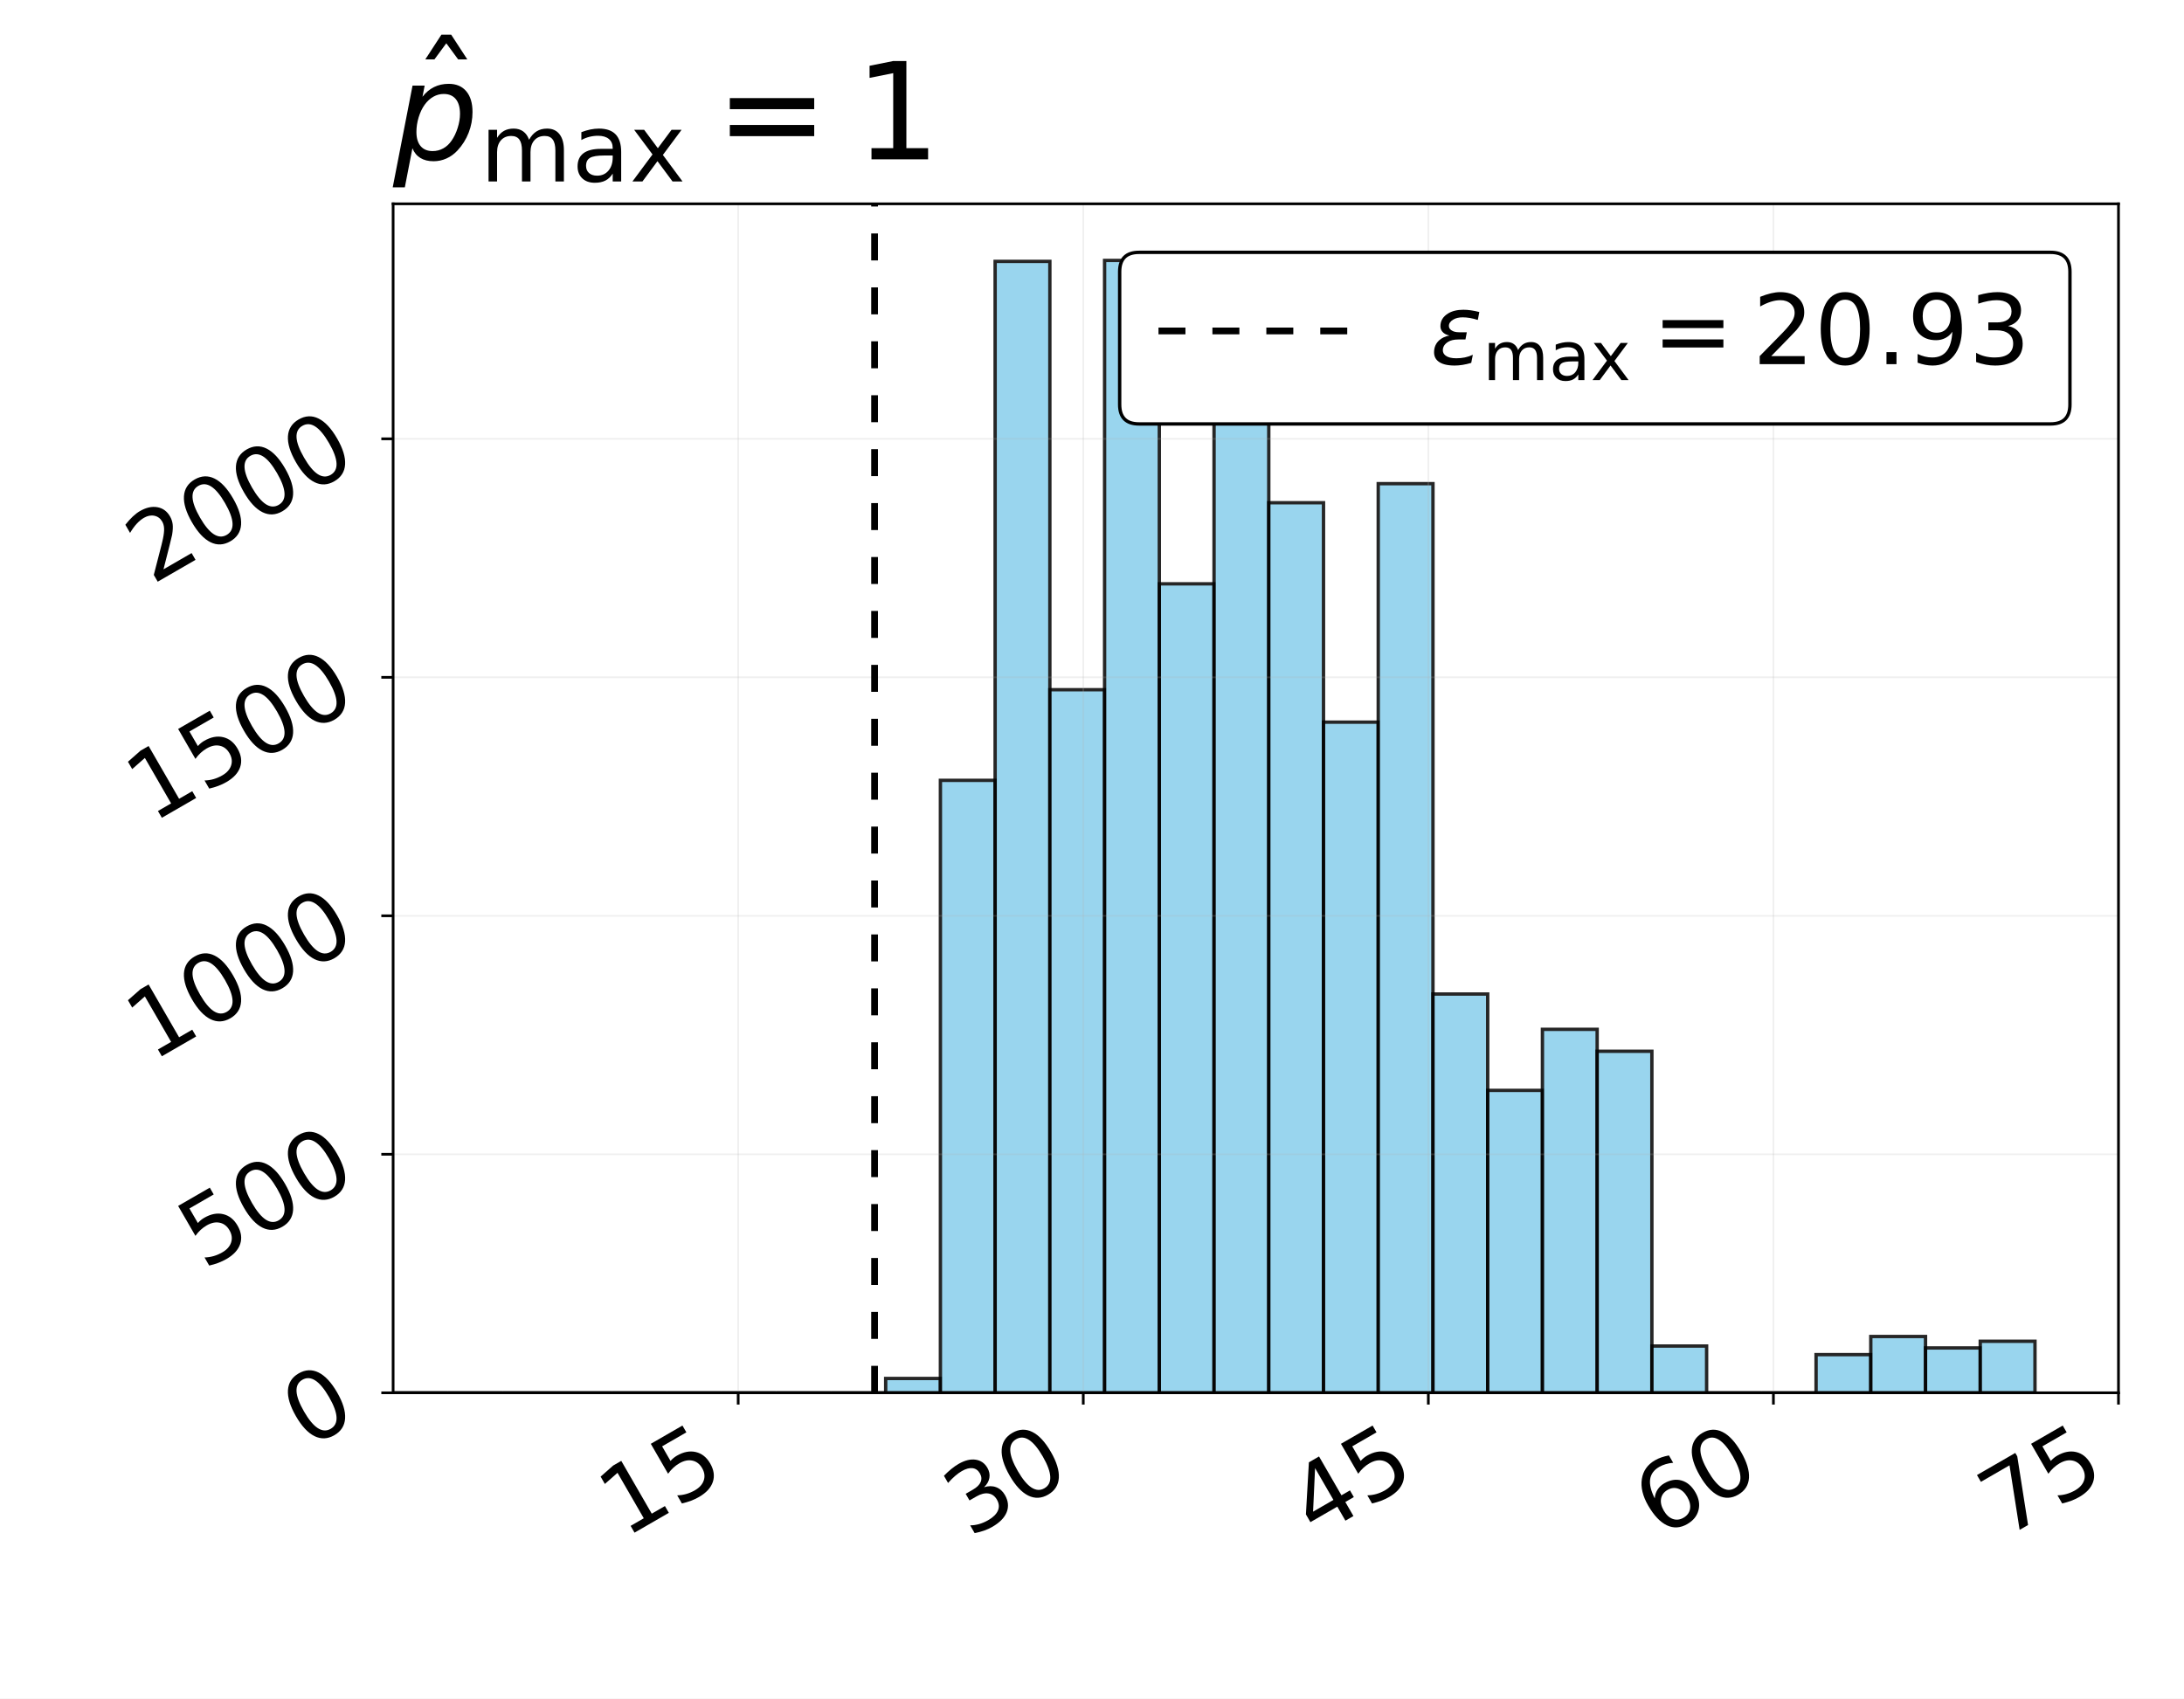
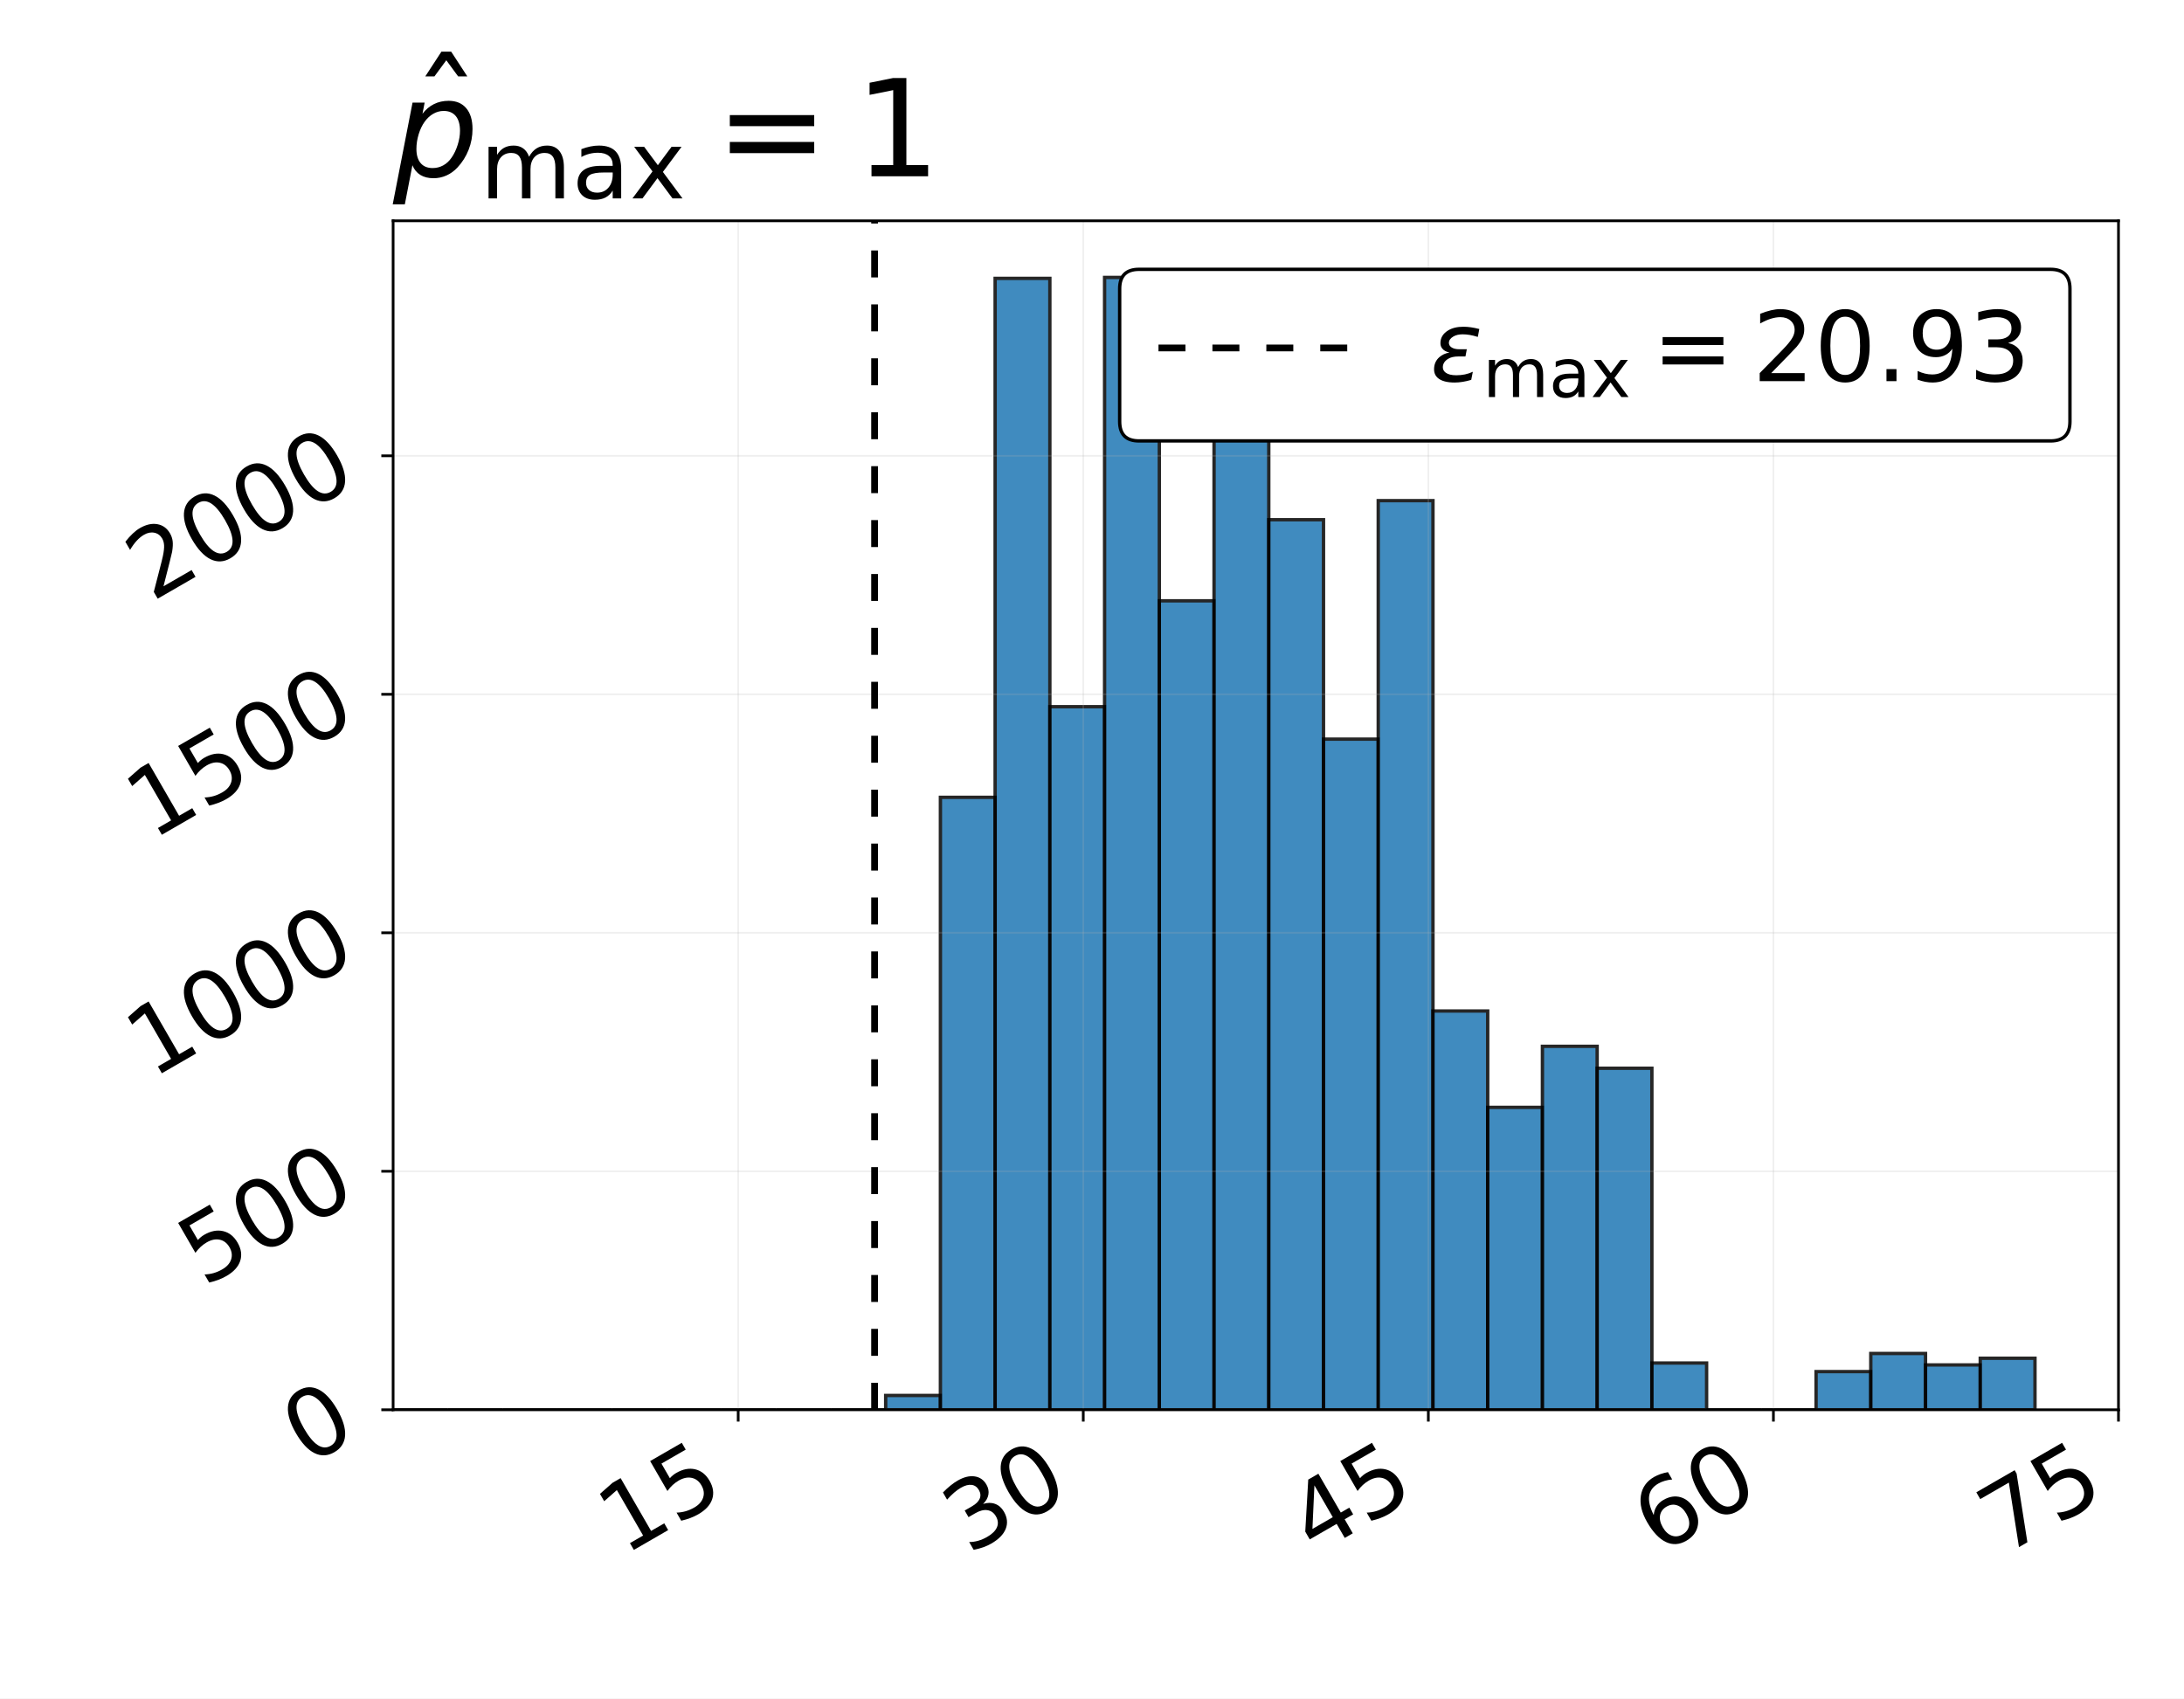
<svg xmlns="http://www.w3.org/2000/svg" xmlns:xlink="http://www.w3.org/1999/xlink" width="648pt" height="504pt" viewBox="0 0 648 504" version="1.1">
  <defs>
    <style type="text/css">*{stroke-linejoin: round; stroke-linecap: butt}</style>
  </defs>
  <g id="figure_1">
    <g id="patch_1">
      <path d="M 0 504  L 648 504  L 648 0  L 0 0  z " style="fill: #ffffff" />
    </g>
    <g id="axes_1">
      <g id="patch_2">
-         <path d="M 116.64 413.28  L 628.56 413.28  L 628.56 60.48  L 116.64 60.48  z " style="fill: #ffffff" />
+         <path d="M 116.64 418.32  L 628.56 418.32  L 628.56 65.52  L 116.64 65.52  z " style="fill: #ffffff" />
      </g>
      <g id="patch_3">
-         <path d="M 116.64 413.28  L 132.878 413.28  L 132.878 413.28  L 116.64 413.28  z " clip-path="url(#p1a510d5a06)" style="fill: #87ceeb; opacity: 0.85; stroke: #000000; stroke-linejoin: miter" />
+         <path d="M 116.64 418.32  L 132.878 418.32  L 132.878 418.32  L 116.64 418.32  z " clip-path="url(#pf6a9ca90be)" style="fill: #1f77b4; opacity: 0.85; stroke: #000000; stroke-linejoin: miter" />
      </g>
      <g id="patch_4">
-         <path d="M 132.878 413.28  L 149.116 413.28  L 149.116 413.28  L 132.878 413.28  z " clip-path="url(#p1a510d5a06)" style="fill: #87ceeb; opacity: 0.85; stroke: #000000; stroke-linejoin: miter" />
+         <path d="M 132.878 418.32  L 149.116 418.32  L 149.116 418.32  L 132.878 418.32  z " clip-path="url(#pf6a9ca90be)" style="fill: #1f77b4; opacity: 0.85; stroke: #000000; stroke-linejoin: miter" />
      </g>
      <g id="patch_5">
-         <path d="M 149.116 413.28  L 165.355 413.28  L 165.355 413.28  L 149.116 413.28  z " clip-path="url(#p1a510d5a06)" style="fill: #87ceeb; opacity: 0.85; stroke: #000000; stroke-linejoin: miter" />
+         <path d="M 149.116 418.32  L 165.355 418.32  L 165.355 418.32  L 149.116 418.32  z " clip-path="url(#pf6a9ca90be)" style="fill: #1f77b4; opacity: 0.85; stroke: #000000; stroke-linejoin: miter" />
      </g>
      <g id="patch_6">
-         <path d="M 165.355 413.28  L 181.593 413.28  L 181.593 413.28  L 165.355 413.28  z " clip-path="url(#p1a510d5a06)" style="fill: #87ceeb; opacity: 0.85; stroke: #000000; stroke-linejoin: miter" />
+         <path d="M 165.355 418.32  L 181.593 418.32  L 181.593 418.32  L 165.355 418.32  z " clip-path="url(#pf6a9ca90be)" style="fill: #1f77b4; opacity: 0.85; stroke: #000000; stroke-linejoin: miter" />
      </g>
      <g id="patch_7">
-         <path d="M 181.593 413.28  L 197.831 413.28  L 197.831 413.28  L 181.593 413.28  z " clip-path="url(#p1a510d5a06)" style="fill: #87ceeb; opacity: 0.85; stroke: #000000; stroke-linejoin: miter" />
+         <path d="M 181.593 418.32  L 197.831 418.32  L 197.831 418.32  L 181.593 418.32  z " clip-path="url(#pf6a9ca90be)" style="fill: #1f77b4; opacity: 0.85; stroke: #000000; stroke-linejoin: miter" />
      </g>
      <g id="patch_8">
-         <path d="M 197.831 413.28  L 214.069 413.28  L 214.069 413.28  L 197.831 413.28  z " clip-path="url(#p1a510d5a06)" style="fill: #87ceeb; opacity: 0.85; stroke: #000000; stroke-linejoin: miter" />
+         <path d="M 197.831 418.32  L 214.069 418.32  L 214.069 418.32  L 197.831 418.32  z " clip-path="url(#pf6a9ca90be)" style="fill: #1f77b4; opacity: 0.85; stroke: #000000; stroke-linejoin: miter" />
      </g>
      <g id="patch_9">
-         <path d="M 214.069 413.28  L 230.307 413.28  L 230.307 413.28  L 214.069 413.28  z " clip-path="url(#p1a510d5a06)" style="fill: #87ceeb; opacity: 0.85; stroke: #000000; stroke-linejoin: miter" />
+         <path d="M 214.069 418.32  L 230.307 418.32  L 230.307 418.32  L 214.069 418.32  z " clip-path="url(#pf6a9ca90be)" style="fill: #1f77b4; opacity: 0.85; stroke: #000000; stroke-linejoin: miter" />
      </g>
      <g id="patch_10">
-         <path d="M 230.307 413.28  L 246.545 413.28  L 246.545 413.28  L 230.307 413.28  z " clip-path="url(#p1a510d5a06)" style="fill: #87ceeb; opacity: 0.85; stroke: #000000; stroke-linejoin: miter" />
+         <path d="M 230.307 418.32  L 246.545 418.32  L 246.545 418.32  L 230.307 418.32  z " clip-path="url(#pf6a9ca90be)" style="fill: #1f77b4; opacity: 0.85; stroke: #000000; stroke-linejoin: miter" />
      </g>
      <g id="patch_11">
-         <path d="M 246.545 413.28  L 262.784 413.28  L 262.784 413.28  L 246.545 413.28  z " clip-path="url(#p1a510d5a06)" style="fill: #87ceeb; opacity: 0.85; stroke: #000000; stroke-linejoin: miter" />
+         <path d="M 246.545 418.32  L 262.784 418.32  L 262.784 418.32  L 246.545 418.32  z " clip-path="url(#pf6a9ca90be)" style="fill: #1f77b4; opacity: 0.85; stroke: #000000; stroke-linejoin: miter" />
      </g>
      <g id="patch_12">
-         <path d="M 262.784 413.28  L 279.022 413.28  L 279.022 409.034  L 262.784 409.034  z " clip-path="url(#p1a510d5a06)" style="fill: #87ceeb; opacity: 0.85; stroke: #000000; stroke-linejoin: miter" />
+         <path d="M 262.784 418.32  L 279.022 418.32  L 279.022 414.074  L 262.784 414.074  z " clip-path="url(#pf6a9ca90be)" style="fill: #1f77b4; opacity: 0.85; stroke: #000000; stroke-linejoin: miter" />
      </g>
      <g id="patch_13">
-         <path d="M 279.022 413.28  L 295.26 413.28  L 295.26 231.551  L 279.022 231.551  z " clip-path="url(#p1a510d5a06)" style="fill: #87ceeb; opacity: 0.85; stroke: #000000; stroke-linejoin: miter" />
+         <path d="M 279.022 418.32  L 295.26 418.32  L 295.26 236.591  L 279.022 236.591  z " clip-path="url(#pf6a9ca90be)" style="fill: #1f77b4; opacity: 0.85; stroke: #000000; stroke-linejoin: miter" />
      </g>
      <g id="patch_14">
-         <path d="M 295.26 413.28  L 311.498 413.28  L 311.498 77.563  L 295.26 77.563  z " clip-path="url(#p1a510d5a06)" style="fill: #87ceeb; opacity: 0.85; stroke: #000000; stroke-linejoin: miter" />
+         <path d="M 295.26 418.32  L 311.498 418.32  L 311.498 82.603  L 295.26 82.603  z " clip-path="url(#pf6a9ca90be)" style="fill: #1f77b4; opacity: 0.85; stroke: #000000; stroke-linejoin: miter" />
      </g>
      <g id="patch_15">
-         <path d="M 311.498 413.28  L 327.736 413.28  L 327.736 204.66  L 311.498 204.66  z " clip-path="url(#p1a510d5a06)" style="fill: #87ceeb; opacity: 0.85; stroke: #000000; stroke-linejoin: miter" />
+         <path d="M 311.498 418.32  L 327.736 418.32  L 327.736 209.7  L 311.498 209.7  z " clip-path="url(#pf6a9ca90be)" style="fill: #1f77b4; opacity: 0.85; stroke: #000000; stroke-linejoin: miter" />
      </g>
      <g id="patch_16">
-         <path d="M 327.736 413.28  L 343.974 413.28  L 343.974 77.28  L 327.736 77.28  z " clip-path="url(#p1a510d5a06)" style="fill: #87ceeb; opacity: 0.85; stroke: #000000; stroke-linejoin: miter" />
+         <path d="M 327.736 418.32  L 343.974 418.32  L 343.974 82.32  L 327.736 82.32  z " clip-path="url(#pf6a9ca90be)" style="fill: #1f77b4; opacity: 0.85; stroke: #000000; stroke-linejoin: miter" />
      </g>
      <g id="patch_17">
-         <path d="M 343.974 413.28  L 360.213 413.28  L 360.213 173.24  L 343.974 173.24  z " clip-path="url(#p1a510d5a06)" style="fill: #87ceeb; opacity: 0.85; stroke: #000000; stroke-linejoin: miter" />
+         <path d="M 343.974 418.32  L 360.213 418.32  L 360.213 178.28  L 343.974 178.28  z " clip-path="url(#pf6a9ca90be)" style="fill: #1f77b4; opacity: 0.85; stroke: #000000; stroke-linejoin: miter" />
      </g>
      <g id="patch_18">
-         <path d="M 360.213 413.28  L 376.451 413.28  L 376.451 109.55  L 360.213 109.55  z " clip-path="url(#p1a510d5a06)" style="fill: #87ceeb; opacity: 0.85; stroke: #000000; stroke-linejoin: miter" />
+         <path d="M 360.213 418.32  L 376.451 418.32  L 376.451 114.59  L 360.213 114.59  z " clip-path="url(#pf6a9ca90be)" style="fill: #1f77b4; opacity: 0.85; stroke: #000000; stroke-linejoin: miter" />
      </g>
      <g id="patch_19">
-         <path d="M 376.451 413.28  L 392.689 413.28  L 392.689 149.179  L 376.451 149.179  z " clip-path="url(#p1a510d5a06)" style="fill: #87ceeb; opacity: 0.85; stroke: #000000; stroke-linejoin: miter" />
+         <path d="M 376.451 418.32  L 392.689 418.32  L 392.689 154.219  L 376.451 154.219  z " clip-path="url(#pf6a9ca90be)" style="fill: #1f77b4; opacity: 0.85; stroke: #000000; stroke-linejoin: miter" />
      </g>
      <g id="patch_20">
-         <path d="M 392.689 413.28  L 408.927 413.28  L 408.927 214.284  L 392.689 214.284  z " clip-path="url(#p1a510d5a06)" style="fill: #87ceeb; opacity: 0.85; stroke: #000000; stroke-linejoin: miter" />
+         <path d="M 392.689 418.32  L 408.927 418.32  L 408.927 219.324  L 392.689 219.324  z " clip-path="url(#pf6a9ca90be)" style="fill: #1f77b4; opacity: 0.85; stroke: #000000; stroke-linejoin: miter" />
      </g>
      <g id="patch_21">
-         <path d="M 408.927 413.28  L 425.165 413.28  L 425.165 143.518  L 408.927 143.518  z " clip-path="url(#p1a510d5a06)" style="fill: #87ceeb; opacity: 0.85; stroke: #000000; stroke-linejoin: miter" />
+         <path d="M 408.927 418.32  L 425.165 418.32  L 425.165 148.558  L 408.927 148.558  z " clip-path="url(#pf6a9ca90be)" style="fill: #1f77b4; opacity: 0.85; stroke: #000000; stroke-linejoin: miter" />
      </g>
      <g id="patch_22">
-         <path d="M 425.165 413.28  L 441.404 413.28  L 441.404 294.958  L 425.165 294.958  z " clip-path="url(#p1a510d5a06)" style="fill: #87ceeb; opacity: 0.85; stroke: #000000; stroke-linejoin: miter" />
+         <path d="M 425.165 418.32  L 441.404 418.32  L 441.404 299.998  L 425.165 299.998  z " clip-path="url(#pf6a9ca90be)" style="fill: #1f77b4; opacity: 0.85; stroke: #000000; stroke-linejoin: miter" />
      </g>
      <g id="patch_23">
-         <path d="M 441.404 413.28  L 457.642 413.28  L 457.642 323.548  L 441.404 323.548  z " clip-path="url(#p1a510d5a06)" style="fill: #87ceeb; opacity: 0.85; stroke: #000000; stroke-linejoin: miter" />
+         <path d="M 441.404 418.32  L 457.642 418.32  L 457.642 328.588  L 441.404 328.588  z " clip-path="url(#pf6a9ca90be)" style="fill: #1f77b4; opacity: 0.85; stroke: #000000; stroke-linejoin: miter" />
      </g>
      <g id="patch_24">
-         <path d="M 457.642 413.28  L 473.88 413.28  L 473.88 305.432  L 457.642 305.432  z " clip-path="url(#p1a510d5a06)" style="fill: #87ceeb; opacity: 0.85; stroke: #000000; stroke-linejoin: miter" />
+         <path d="M 457.642 418.32  L 473.88 418.32  L 473.88 310.472  L 457.642 310.472  z " clip-path="url(#pf6a9ca90be)" style="fill: #1f77b4; opacity: 0.85; stroke: #000000; stroke-linejoin: miter" />
      </g>
      <g id="patch_25">
-         <path d="M 473.88 413.28  L 490.118 413.28  L 490.118 311.942  L 473.88 311.942  z " clip-path="url(#p1a510d5a06)" style="fill: #87ceeb; opacity: 0.85; stroke: #000000; stroke-linejoin: miter" />
+         <path d="M 473.88 418.32  L 490.118 418.32  L 490.118 316.982  L 473.88 316.982  z " clip-path="url(#pf6a9ca90be)" style="fill: #1f77b4; opacity: 0.85; stroke: #000000; stroke-linejoin: miter" />
      </g>
      <g id="patch_26">
-         <path d="M 490.118 413.28  L 506.356 413.28  L 506.356 399.41  L 490.118 399.41  z " clip-path="url(#p1a510d5a06)" style="fill: #87ceeb; opacity: 0.85; stroke: #000000; stroke-linejoin: miter" />
+         <path d="M 490.118 418.32  L 506.356 418.32  L 506.356 404.45  L 490.118 404.45  z " clip-path="url(#pf6a9ca90be)" style="fill: #1f77b4; opacity: 0.85; stroke: #000000; stroke-linejoin: miter" />
      </g>
      <g id="patch_27">
-         <path d="M 506.356 413.28  L 522.594 413.28  L 522.594 413.28  L 506.356 413.28  z " clip-path="url(#p1a510d5a06)" style="fill: #87ceeb; opacity: 0.85; stroke: #000000; stroke-linejoin: miter" />
+         <path d="M 506.356 418.32  L 522.594 418.32  L 522.594 418.32  L 506.356 418.32  z " clip-path="url(#pf6a9ca90be)" style="fill: #1f77b4; opacity: 0.85; stroke: #000000; stroke-linejoin: miter" />
      </g>
      <g id="patch_28">
-         <path d="M 522.594 413.28  L 538.833 413.28  L 538.833 413.28  L 522.594 413.28  z " clip-path="url(#p1a510d5a06)" style="fill: #87ceeb; opacity: 0.85; stroke: #000000; stroke-linejoin: miter" />
+         <path d="M 522.594 418.32  L 538.833 418.32  L 538.833 418.32  L 522.594 418.32  z " clip-path="url(#pf6a9ca90be)" style="fill: #1f77b4; opacity: 0.85; stroke: #000000; stroke-linejoin: miter" />
      </g>
      <g id="patch_29">
-         <path d="M 538.833 413.28  L 555.071 413.28  L 555.071 401.957  L 538.833 401.957  z " clip-path="url(#p1a510d5a06)" style="fill: #87ceeb; opacity: 0.85; stroke: #000000; stroke-linejoin: miter" />
+         <path d="M 538.833 418.32  L 555.071 418.32  L 555.071 406.997  L 538.833 406.997  z " clip-path="url(#pf6a9ca90be)" style="fill: #1f77b4; opacity: 0.85; stroke: #000000; stroke-linejoin: miter" />
      </g>
      <g id="patch_30">
-         <path d="M 555.071 413.28  L 571.309 413.28  L 571.309 396.579  L 555.071 396.579  z " clip-path="url(#p1a510d5a06)" style="fill: #87ceeb; opacity: 0.85; stroke: #000000; stroke-linejoin: miter" />
+         <path d="M 555.071 418.32  L 571.309 418.32  L 571.309 401.619  L 555.071 401.619  z " clip-path="url(#pf6a9ca90be)" style="fill: #1f77b4; opacity: 0.85; stroke: #000000; stroke-linejoin: miter" />
      </g>
      <g id="patch_31">
-         <path d="M 571.309 413.28  L 587.547 413.28  L 587.547 399.976  L 571.309 399.976  z " clip-path="url(#p1a510d5a06)" style="fill: #87ceeb; opacity: 0.85; stroke: #000000; stroke-linejoin: miter" />
+         <path d="M 571.309 418.32  L 587.547 418.32  L 587.547 405.016  L 571.309 405.016  z " clip-path="url(#pf6a9ca90be)" style="fill: #1f77b4; opacity: 0.85; stroke: #000000; stroke-linejoin: miter" />
      </g>
      <g id="patch_32">
-         <path d="M 587.547 413.28  L 603.785 413.28  L 603.785 397.994  L 587.547 397.994  z " clip-path="url(#p1a510d5a06)" style="fill: #87ceeb; opacity: 0.85; stroke: #000000; stroke-linejoin: miter" />
+         <path d="M 587.547 418.32  L 603.785 418.32  L 603.785 403.034  L 587.547 403.034  z " clip-path="url(#pf6a9ca90be)" style="fill: #1f77b4; opacity: 0.85; stroke: #000000; stroke-linejoin: miter" />
      </g>
      <g id="matplotlib.axis_1">
        <g id="xtick_1">
          <g id="line2d_1">
-             <path d="M 219.024 413.28  L 219.024 60.48  " clip-path="url(#p1a510d5a06)" style="fill: none; stroke: #b0b0b0; stroke-opacity: 0.2; stroke-width: 0.5; stroke-linecap: square" />
+             <path d="M 219.024 418.32  L 219.024 65.52  " clip-path="url(#pf6a9ca90be)" style="fill: none; stroke: #b0b0b0; stroke-opacity: 0.2; stroke-width: 0.5; stroke-linecap: square" />
          </g>
          <g id="line2d_2">
            <defs>
-               <path id="mcb6dea1bfe" d="M 0 0  L 0 3.5  " style="stroke: #000000; stroke-width: 0.8" />
+               <path id="m68955b6a84" d="M 0 0  L 0 3.5  " style="stroke: #000000; stroke-width: 0.8" />
            </defs>
            <g>
-               <use xlink:href="#mcb6dea1bfe" x="219.024" y="413.28" style="stroke: #000000; stroke-width: 0.8" />
+               <use xlink:href="#m68955b6a84" x="219.024" y="418.32" style="stroke: #000000; stroke-width: 0.8" />
            </g>
          </g>
          <g id="text_1">
-             <g transform="translate(185.256 456.5202) rotate(-30) scale(0.28 -0.28)">
+             <g transform="translate(185.0741 461.6652) rotate(-30) scale(0.28 -0.28)">
              <defs>
                <path id="DejaVuSans-31" d="M 794 531  L 1825 531  L 1825 4091  L 703 3866  L 703 4441  L 1819 4666  L 2450 4666  L 2450 531  L 3481 531  L 3481 0  L 794 0  L 794 531  z " transform="scale(0.015625)" />
                <path id="DejaVuSans-35" d="M 691 4666  L 3169 4666  L 3169 4134  L 1269 4134  L 1269 2991  Q 1406 3038 1543 3061  Q 1681 3084 1819 3084  Q 2600 3084 3056 2656  Q 3513 2228 3513 1497  Q 3513 744 3044 326  Q 2575 -91 1722 -91  Q 1428 -91 1123 -41  Q 819 9 494 109  L 494 744  Q 775 591 1075 516  Q 1375 441 1709 441  Q 2250 441 2565 725  Q 2881 1009 2881 1497  Q 2881 1984 2565 2268  Q 2250 2553 1709 2553  Q 1456 2553 1204 2497  Q 953 2441 691 2322  L 691 4666  z " transform="scale(0.015625)" />
              </defs>
-               <use xlink:href="#DejaVuSans-31" />
-               <use xlink:href="#DejaVuSans-35" transform="translate(63.62305 0)" />
+               <use xlink:href="#DejaVuSans-31" transform="translate(0 0.09375)" />
+               <use xlink:href="#DejaVuSans-35" transform="translate(63.62305 0.09375)" />
            </g>
          </g>
        </g>
        <g id="xtick_2">
          <g id="line2d_3">
-             <path d="M 321.408 413.28  L 321.408 60.48  " clip-path="url(#p1a510d5a06)" style="fill: none; stroke: #b0b0b0; stroke-opacity: 0.2; stroke-width: 0.5; stroke-linecap: square" />
+             <path d="M 321.408 418.32  L 321.408 65.52  " clip-path="url(#pf6a9ca90be)" style="fill: none; stroke: #b0b0b0; stroke-opacity: 0.2; stroke-width: 0.5; stroke-linecap: square" />
          </g>
          <g id="line2d_4">
            <g>
-               <use xlink:href="#mcb6dea1bfe" x="321.408" y="413.28" style="stroke: #000000; stroke-width: 0.8" />
+               <use xlink:href="#m68955b6a84" x="321.408" y="418.32" style="stroke: #000000; stroke-width: 0.8" />
            </g>
          </g>
          <g id="text_2">
-             <g transform="translate(287.64 456.5202) rotate(-30) scale(0.28 -0.28)">
+             <g transform="translate(287.4581 461.6652) rotate(-30) scale(0.28 -0.28)">
              <defs>
                <path id="DejaVuSans-33" d="M 2597 2516  Q 3050 2419 3304 2112  Q 3559 1806 3559 1356  Q 3559 666 3084 287  Q 2609 -91 1734 -91  Q 1441 -91 1130 -33  Q 819 25 488 141  L 488 750  Q 750 597 1062 519  Q 1375 441 1716 441  Q 2309 441 2620 675  Q 2931 909 2931 1356  Q 2931 1769 2642 2001  Q 2353 2234 1838 2234  L 1294 2234  L 1294 2753  L 1863 2753  Q 2328 2753 2575 2939  Q 2822 3125 2822 3475  Q 2822 3834 2567 4026  Q 2313 4219 1838 4219  Q 1578 4219 1281 4162  Q 984 4106 628 3988  L 628 4550  Q 988 4650 1302 4700  Q 1616 4750 1894 4750  Q 2613 4750 3031 4423  Q 3450 4097 3450 3541  Q 3450 3153 3228 2886  Q 3006 2619 2597 2516  z " transform="scale(0.015625)" />
                <path id="DejaVuSans-30" d="M 2034 4250  Q 1547 4250 1301 3770  Q 1056 3291 1056 2328  Q 1056 1369 1301 889  Q 1547 409 2034 409  Q 2525 409 2770 889  Q 3016 1369 3016 2328  Q 3016 3291 2770 3770  Q 2525 4250 2034 4250  z M 2034 4750  Q 2819 4750 3233 4129  Q 3647 3509 3647 2328  Q 3647 1150 3233 529  Q 2819 -91 2034 -91  Q 1250 -91 836 529  Q 422 1150 422 2328  Q 422 3509 836 4129  Q 1250 4750 2034 4750  z " transform="scale(0.015625)" />
              </defs>
-               <use xlink:href="#DejaVuSans-33" />
-               <use xlink:href="#DejaVuSans-30" transform="translate(63.62305 0)" />
+               <use xlink:href="#DejaVuSans-33" transform="translate(0 0.78125)" />
+               <use xlink:href="#DejaVuSans-30" transform="translate(63.62305 0.78125)" />
            </g>
          </g>
        </g>
        <g id="xtick_3">
          <g id="line2d_5">
-             <path d="M 423.792 413.28  L 423.792 60.48  " clip-path="url(#p1a510d5a06)" style="fill: none; stroke: #b0b0b0; stroke-opacity: 0.2; stroke-width: 0.5; stroke-linecap: square" />
+             <path d="M 423.792 418.32  L 423.792 65.52  " clip-path="url(#pf6a9ca90be)" style="fill: none; stroke: #b0b0b0; stroke-opacity: 0.2; stroke-width: 0.5; stroke-linecap: square" />
          </g>
          <g id="line2d_6">
            <g>
-               <use xlink:href="#mcb6dea1bfe" x="423.792" y="413.28" style="stroke: #000000; stroke-width: 0.8" />
+               <use xlink:href="#m68955b6a84" x="423.792" y="418.32" style="stroke: #000000; stroke-width: 0.8" />
            </g>
          </g>
          <g id="text_3">
-             <g transform="translate(390.024 456.5202) rotate(-30) scale(0.28 -0.28)">
+             <g transform="translate(389.8421 461.6652) rotate(-30) scale(0.28 -0.28)">
              <defs>
                <path id="DejaVuSans-34" d="M 2419 4116  L 825 1625  L 2419 1625  L 2419 4116  z M 2253 4666  L 3047 4666  L 3047 1625  L 3713 1625  L 3713 1100  L 3047 1100  L 3047 0  L 2419 0  L 2419 1100  L 313 1100  L 313 1709  L 2253 4666  z " transform="scale(0.015625)" />
              </defs>
-               <use xlink:href="#DejaVuSans-34" />
-               <use xlink:href="#DejaVuSans-35" transform="translate(63.62305 0)" />
+               <use xlink:href="#DejaVuSans-34" transform="translate(0 0.09375)" />
+               <use xlink:href="#DejaVuSans-35" transform="translate(63.62305 0.09375)" />
            </g>
          </g>
        </g>
        <g id="xtick_4">
          <g id="line2d_7">
-             <path d="M 526.176 413.28  L 526.176 60.48  " clip-path="url(#p1a510d5a06)" style="fill: none; stroke: #b0b0b0; stroke-opacity: 0.2; stroke-width: 0.5; stroke-linecap: square" />
+             <path d="M 526.176 418.32  L 526.176 65.52  " clip-path="url(#pf6a9ca90be)" style="fill: none; stroke: #b0b0b0; stroke-opacity: 0.2; stroke-width: 0.5; stroke-linecap: square" />
          </g>
          <g id="line2d_8">
            <g>
-               <use xlink:href="#mcb6dea1bfe" x="526.176" y="413.28" style="stroke: #000000; stroke-width: 0.8" />
+               <use xlink:href="#m68955b6a84" x="526.176" y="418.32" style="stroke: #000000; stroke-width: 0.8" />
            </g>
          </g>
          <g id="text_4">
-             <g transform="translate(492.408 456.5202) rotate(-30) scale(0.28 -0.28)">
+             <g transform="translate(492.2261 461.6652) rotate(-30) scale(0.28 -0.28)">
              <defs>
                <path id="DejaVuSans-36" d="M 2113 2584  Q 1688 2584 1439 2293  Q 1191 2003 1191 1497  Q 1191 994 1439 701  Q 1688 409 2113 409  Q 2538 409 2786 701  Q 3034 994 3034 1497  Q 3034 2003 2786 2293  Q 2538 2584 2113 2584  z M 3366 4563  L 3366 3988  Q 3128 4100 2886 4159  Q 2644 4219 2406 4219  Q 1781 4219 1451 3797  Q 1122 3375 1075 2522  Q 1259 2794 1537 2939  Q 1816 3084 2150 3084  Q 2853 3084 3261 2657  Q 3669 2231 3669 1497  Q 3669 778 3244 343  Q 2819 -91 2113 -91  Q 1303 -91 875 529  Q 447 1150 447 2328  Q 447 3434 972 4092  Q 1497 4750 2381 4750  Q 2619 4750 2861 4703  Q 3103 4656 3366 4563  z " transform="scale(0.015625)" />
              </defs>
-               <use xlink:href="#DejaVuSans-36" />
-               <use xlink:href="#DejaVuSans-30" transform="translate(63.62305 0)" />
+               <use xlink:href="#DejaVuSans-36" transform="translate(0 0.78125)" />
+               <use xlink:href="#DejaVuSans-30" transform="translate(63.62305 0.78125)" />
            </g>
          </g>
        </g>
        <g id="xtick_5">
          <g id="line2d_9">
-             <path d="M 628.56 413.28  L 628.56 60.48  " clip-path="url(#p1a510d5a06)" style="fill: none; stroke: #b0b0b0; stroke-opacity: 0.2; stroke-width: 0.5; stroke-linecap: square" />
+             <path d="M 628.56 418.32  L 628.56 65.52  " clip-path="url(#pf6a9ca90be)" style="fill: none; stroke: #b0b0b0; stroke-opacity: 0.2; stroke-width: 0.5; stroke-linecap: square" />
          </g>
          <g id="line2d_10">
            <g>
-               <use xlink:href="#mcb6dea1bfe" x="628.56" y="413.28" style="stroke: #000000; stroke-width: 0.8" />
+               <use xlink:href="#m68955b6a84" x="628.56" y="418.32" style="stroke: #000000; stroke-width: 0.8" />
            </g>
          </g>
          <g id="text_5">
-             <g transform="translate(594.792 456.5202) rotate(-30) scale(0.28 -0.28)">
+             <g transform="translate(594.6101 461.6652) rotate(-30) scale(0.28 -0.28)">
              <defs>
                <path id="DejaVuSans-37" d="M 525 4666  L 3525 4666  L 3525 4397  L 1831 0  L 1172 0  L 2766 4134  L 525 4134  L 525 4666  z " transform="scale(0.015625)" />
              </defs>
-               <use xlink:href="#DejaVuSans-37" />
-               <use xlink:href="#DejaVuSans-35" transform="translate(63.62305 0)" />
+               <use xlink:href="#DejaVuSans-37" transform="translate(0 0.09375)" />
+               <use xlink:href="#DejaVuSans-35" transform="translate(63.62305 0.09375)" />
            </g>
          </g>
        </g>
      </g>
      <g id="matplotlib.axis_2">
        <g id="ytick_1">
          <g id="line2d_11">
-             <path d="M 116.64 413.28  L 628.56 413.28  " clip-path="url(#p1a510d5a06)" style="fill: none; stroke: #b0b0b0; stroke-opacity: 0.2; stroke-width: 0.5; stroke-linecap: square" />
+             <path d="M 116.64 418.32  L 628.56 418.32  " clip-path="url(#pf6a9ca90be)" style="fill: none; stroke: #b0b0b0; stroke-opacity: 0.2; stroke-width: 0.5; stroke-linecap: square" />
          </g>
          <g id="line2d_12">
            <defs>
-               <path id="m6d4c32a8a2" d="M 0 0  L -3.5 0  " style="stroke: #000000; stroke-width: 0.8" />
+               <path id="mc4cccd54ea" d="M 0 0  L -3.5 0  " style="stroke: #000000; stroke-width: 0.8" />
            </defs>
            <g>
-               <use xlink:href="#m6d4c32a8a2" x="116.64" y="413.28" style="stroke: #000000; stroke-width: 0.8" />
+               <use xlink:href="#mc4cccd54ea" x="116.64" y="418.32" style="stroke: #000000; stroke-width: 0.8" />
            </g>
          </g>
          <g id="text_6">
-             <g transform="translate(91.3002 429.9749) rotate(-30) scale(0.28 -0.28)">
+             <g transform="translate(91.3002 435.0149) rotate(-30) scale(0.28 -0.28)">
              <use xlink:href="#DejaVuSans-30" />
            </g>
          </g>
        </g>
        <g id="ytick_2">
          <g id="line2d_13">
-             <path d="M 116.64 342.513  L 628.56 342.513  " clip-path="url(#p1a510d5a06)" style="fill: none; stroke: #b0b0b0; stroke-opacity: 0.2; stroke-width: 0.5; stroke-linecap: square" />
+             <path d="M 116.64 347.553  L 628.56 347.553  " clip-path="url(#pf6a9ca90be)" style="fill: none; stroke: #b0b0b0; stroke-opacity: 0.2; stroke-width: 0.5; stroke-linecap: square" />
          </g>
          <g id="line2d_14">
            <g>
-               <use xlink:href="#m6d4c32a8a2" x="116.64" y="342.513" style="stroke: #000000; stroke-width: 0.8" />
+               <use xlink:href="#mc4cccd54ea" x="116.64" y="347.553" style="stroke: #000000; stroke-width: 0.8" />
            </g>
          </g>
          <g id="text_7">
-             <g transform="translate(60.44371 377.0233) rotate(-30) scale(0.28 -0.28)">
+             <g transform="translate(60.44371 382.0633) rotate(-30) scale(0.28 -0.28)">
              <use xlink:href="#DejaVuSans-35" />
              <use xlink:href="#DejaVuSans-30" transform="translate(63.62305 0)" />
              <use xlink:href="#DejaVuSans-30" transform="translate(127.2461 0)" />
            </g>
          </g>
        </g>
        <g id="ytick_3">
          <g id="line2d_15">
-             <path d="M 116.64 271.747  L 628.56 271.747  " clip-path="url(#p1a510d5a06)" style="fill: none; stroke: #b0b0b0; stroke-opacity: 0.2; stroke-width: 0.5; stroke-linecap: square" />
+             <path d="M 116.64 276.787  L 628.56 276.787  " clip-path="url(#pf6a9ca90be)" style="fill: none; stroke: #b0b0b0; stroke-opacity: 0.2; stroke-width: 0.5; stroke-linecap: square" />
          </g>
          <g id="line2d_16">
            <g>
-               <use xlink:href="#m6d4c32a8a2" x="116.64" y="271.747" style="stroke: #000000; stroke-width: 0.8" />
+               <use xlink:href="#mc4cccd54ea" x="116.64" y="276.787" style="stroke: #000000; stroke-width: 0.8" />
            </g>
          </g>
          <g id="text_8">
-             <g transform="translate(45.01547 315.1641) rotate(-30) scale(0.28 -0.28)">
+             <g transform="translate(45.01547 320.2041) rotate(-30) scale(0.28 -0.28)">
              <use xlink:href="#DejaVuSans-31" />
              <use xlink:href="#DejaVuSans-30" transform="translate(63.62305 0)" />
              <use xlink:href="#DejaVuSans-30" transform="translate(127.2461 0)" />
              <use xlink:href="#DejaVuSans-30" transform="translate(190.8691 0)" />
            </g>
          </g>
        </g>
        <g id="ytick_4">
          <g id="line2d_17">
-             <path d="M 116.64 200.98  L 628.56 200.98  " clip-path="url(#p1a510d5a06)" style="fill: none; stroke: #b0b0b0; stroke-opacity: 0.2; stroke-width: 0.5; stroke-linecap: square" />
+             <path d="M 116.64 206.02  L 628.56 206.02  " clip-path="url(#pf6a9ca90be)" style="fill: none; stroke: #b0b0b0; stroke-opacity: 0.2; stroke-width: 0.5; stroke-linecap: square" />
          </g>
          <g id="line2d_18">
            <g>
-               <use xlink:href="#m6d4c32a8a2" x="116.64" y="200.98" style="stroke: #000000; stroke-width: 0.8" />
+               <use xlink:href="#mc4cccd54ea" x="116.64" y="206.02" style="stroke: #000000; stroke-width: 0.8" />
            </g>
          </g>
          <g id="text_9">
-             <g transform="translate(45.01547 244.3975) rotate(-30) scale(0.28 -0.28)">
+             <g transform="translate(45.01547 249.4375) rotate(-30) scale(0.28 -0.28)">
              <use xlink:href="#DejaVuSans-31" />
              <use xlink:href="#DejaVuSans-35" transform="translate(63.62305 0)" />
              <use xlink:href="#DejaVuSans-30" transform="translate(127.2461 0)" />
              <use xlink:href="#DejaVuSans-30" transform="translate(190.8691 0)" />
            </g>
          </g>
        </g>
        <g id="ytick_5">
          <g id="line2d_19">
-             <path d="M 116.64 130.213  L 628.56 130.213  " clip-path="url(#p1a510d5a06)" style="fill: none; stroke: #b0b0b0; stroke-opacity: 0.2; stroke-width: 0.5; stroke-linecap: square" />
+             <path d="M 116.64 135.253  L 628.56 135.253  " clip-path="url(#pf6a9ca90be)" style="fill: none; stroke: #b0b0b0; stroke-opacity: 0.2; stroke-width: 0.5; stroke-linecap: square" />
          </g>
          <g id="line2d_20">
            <g>
-               <use xlink:href="#m6d4c32a8a2" x="116.64" y="130.213" style="stroke: #000000; stroke-width: 0.8" />
+               <use xlink:href="#mc4cccd54ea" x="116.64" y="135.253" style="stroke: #000000; stroke-width: 0.8" />
            </g>
          </g>
          <g id="text_10">
-             <g transform="translate(45.01547 173.6309) rotate(-30) scale(0.28 -0.28)">
+             <g transform="translate(45.01547 178.6709) rotate(-30) scale(0.28 -0.28)">
              <defs>
                <path id="DejaVuSans-32" d="M 1228 531  L 3431 531  L 3431 0  L 469 0  L 469 531  Q 828 903 1448 1529  Q 2069 2156 2228 2338  Q 2531 2678 2651 2914  Q 2772 3150 2772 3378  Q 2772 3750 2511 3984  Q 2250 4219 1831 4219  Q 1534 4219 1204 4116  Q 875 4013 500 3803  L 500 4441  Q 881 4594 1212 4672  Q 1544 4750 1819 4750  Q 2544 4750 2975 4387  Q 3406 4025 3406 3419  Q 3406 3131 3298 2873  Q 3191 2616 2906 2266  Q 2828 2175 2409 1742  Q 1991 1309 1228 531  z " transform="scale(0.015625)" />
              </defs>
              <use xlink:href="#DejaVuSans-32" />
              <use xlink:href="#DejaVuSans-30" transform="translate(63.62305 0)" />
              <use xlink:href="#DejaVuSans-30" transform="translate(127.2461 0)" />
              <use xlink:href="#DejaVuSans-30" transform="translate(190.8691 0)" />
            </g>
          </g>
        </g>
      </g>
      <g id="line2d_21">
-         <path d="M 259.493 413.28  L 259.493 60.48  " clip-path="url(#p1a510d5a06)" style="fill: none; stroke-dasharray: 8,8; stroke-dashoffset: 0; stroke: #000000; stroke-width: 2" />
+         <path d="M 259.493 418.32  L 259.493 65.52  " clip-path="url(#pf6a9ca90be)" style="fill: none; stroke-dasharray: 8,8; stroke-dashoffset: 0; stroke: #000000; stroke-width: 2" />
      </g>
      <g id="patch_33">
-         <path d="M 116.64 413.28  L 116.64 60.48  " style="fill: none; stroke: #000000; stroke-width: 0.8; stroke-linejoin: miter; stroke-linecap: square" />
+         <path d="M 116.64 418.32  L 116.64 65.52  " style="fill: none; stroke: #000000; stroke-width: 0.8; stroke-linejoin: miter; stroke-linecap: square" />
      </g>
      <g id="patch_34">
-         <path d="M 628.56 413.28  L 628.56 60.48  " style="fill: none; stroke: #000000; stroke-width: 0.8; stroke-linejoin: miter; stroke-linecap: square" />
+         <path d="M 628.56 418.32  L 628.56 65.52  " style="fill: none; stroke: #000000; stroke-width: 0.8; stroke-linejoin: miter; stroke-linecap: square" />
      </g>
      <g id="patch_35">
-         <path d="M 116.64 413.28  L 628.56 413.28  " style="fill: none; stroke: #000000; stroke-width: 0.8; stroke-linejoin: miter; stroke-linecap: square" />
+         <path d="M 116.64 418.32  L 628.56 418.32  " style="fill: none; stroke: #000000; stroke-width: 0.8; stroke-linejoin: miter; stroke-linecap: square" />
      </g>
      <g id="patch_36">
-         <path d="M 116.64 60.48  L 628.56 60.48  " style="fill: none; stroke: #000000; stroke-width: 0.8; stroke-linejoin: miter; stroke-linecap: square" />
+         <path d="M 116.64 65.52  L 628.56 65.52  " style="fill: none; stroke: #000000; stroke-width: 0.8; stroke-linejoin: miter; stroke-linecap: square" />
      </g>
      <g id="text_11">
-         <g transform="translate(116.64 47.48) scale(0.4 -0.4)">
+         <g transform="translate(116.64 52.52) scale(0.4 -0.4)">
          <defs>
            <path id="DejaVuSans-302" d="M -1831 5119  L -1369 5119  L -603 3944  L -1038 3944  L -1600 4709  L -2163 3944  L -2597 3944  L -1831 5119  z M -1600 3584  L -1600 3584  z " transform="scale(0.015625)" />
            <path id="DejaVuSans-Oblique-70" d="M 3175 2156  Q 3175 2616 2975 2859  Q 2775 3103 2400 3103  Q 2144 3103 1911 2972  Q 1678 2841 1497 2591  Q 1319 2344 1212 1994  Q 1106 1644 1106 1300  Q 1106 863 1306 627  Q 1506 391 1875 391  Q 2147 391 2380 519  Q 2613 647 2778 891  Q 2956 1147 3065 1494  Q 3175 1841 3175 2156  z M 1394 2969  Q 1625 3272 1939 3428  Q 2253 3584 2638 3584  Q 3175 3584 3472 3232  Q 3769 2881 3769 2247  Q 3769 1728 3584 1258  Q 3400 788 3053 416  Q 2822 169 2531 39  Q 2241 -91 1919 -91  Q 1547 -91 1294 64  Q 1041 219 916 525  L 556 -1331  L -19 -1331  L 922 3500  L 1497 3500  L 1394 2969  z " transform="scale(0.015625)" />
            <path id="DejaVuSans-6d" d="M 3328 2828  Q 3544 3216 3844 3400  Q 4144 3584 4550 3584  Q 5097 3584 5394 3201  Q 5691 2819 5691 2113  L 5691 0  L 5113 0  L 5113 2094  Q 5113 2597 4934 2840  Q 4756 3084 4391 3084  Q 3944 3084 3684 2787  Q 3425 2491 3425 1978  L 3425 0  L 2847 0  L 2847 2094  Q 2847 2600 2669 2842  Q 2491 3084 2119 3084  Q 1678 3084 1418 2786  Q 1159 2488 1159 1978  L 1159 0  L 581 0  L 581 3500  L 1159 3500  L 1159 2956  Q 1356 3278 1631 3431  Q 1906 3584 2284 3584  Q 2666 3584 2933 3390  Q 3200 3197 3328 2828  z " transform="scale(0.015625)" />
            <path id="DejaVuSans-61" d="M 2194 1759  Q 1497 1759 1228 1600  Q 959 1441 959 1056  Q 959 750 1161 570  Q 1363 391 1709 391  Q 2188 391 2477 730  Q 2766 1069 2766 1631  L 2766 1759  L 2194 1759  z M 3341 1997  L 3341 0  L 2766 0  L 2766 531  Q 2569 213 2275 61  Q 1981 -91 1556 -91  Q 1019 -91 701 211  Q 384 513 384 1019  Q 384 1609 779 1909  Q 1175 2209 1959 2209  L 2766 2209  L 2766 2266  Q 2766 2663 2505 2880  Q 2244 3097 1772 3097  Q 1472 3097 1187 3025  Q 903 2953 641 2809  L 641 3341  Q 956 3463 1253 3523  Q 1550 3584 1831 3584  Q 2591 3584 2966 3190  Q 3341 2797 3341 1997  z " transform="scale(0.015625)" />
            <path id="DejaVuSans-78" d="M 3513 3500  L 2247 1797  L 3578 0  L 2900 0  L 1881 1375  L 863 0  L 184 0  L 1544 1831  L 300 3500  L 978 3500  L 1906 2253  L 2834 3500  L 3513 3500  z " transform="scale(0.015625)" />
            <path id="DejaVuSans-3d" d="M 678 2906  L 4684 2906  L 4684 2381  L 678 2381  L 678 2906  z M 678 1631  L 4684 1631  L 4684 1100  L 678 1100  L 678 1631  z " transform="scale(0.015625)" />
          </defs>
          <use xlink:href="#DejaVuSans-302" transform="translate(64.44727 13.01562)" />
          <use xlink:href="#DejaVuSans-Oblique-70" transform="translate(0 0.515625)" />
          <use xlink:href="#DejaVuSans-6d" transform="translate(64.43359 -15.89062) scale(0.7)" />
          <use xlink:href="#DejaVuSans-61" transform="translate(132.6221 -15.89062) scale(0.7)" />
          <use xlink:href="#DejaVuSans-78" transform="translate(175.5176 -15.89062) scale(0.7)" />
          <use xlink:href="#DejaVuSans-3d" transform="translate(239.1602 0.515625)" />
          <use xlink:href="#DejaVuSans-31" transform="translate(342.4316 0.515625)" />
        </g>
      </g>
      <g id="legend_1">
        <g id="patch_37">
-           <path d="M 337.968 125.793  L 608.4 125.793  Q 614.16 125.793 614.16 120.033  L 614.16 80.64  Q 614.16 74.88 608.4 74.88  L 337.968 74.88  Q 332.208 74.88 332.208 80.64  L 332.208 120.033  Q 332.208 125.793 337.968 125.793  z " style="fill: #ffffff; stroke: #000000; stroke-linejoin: miter" />
+           <path d="M 337.968 130.833  L 608.4 130.833  Q 614.16 130.833 614.16 125.073  L 614.16 85.68  Q 614.16 79.92 608.4 79.92  L 337.968 79.92  Q 332.208 79.92 332.208 85.68  L 332.208 125.073  Q 332.208 130.833 337.968 130.833  z " style="fill: #ffffff; stroke: #000000; stroke-linejoin: miter" />
        </g>
        <g id="line2d_22">
-           <path d="M 343.728 98.204  L 372.528 98.204  L 401.328 98.204  " style="fill: none; stroke-dasharray: 8,8; stroke-dashoffset: 0; stroke: #000000; stroke-width: 2" />
+           <path d="M 343.728 103.243  L 372.528 103.243  L 401.328 103.243  " style="fill: none; stroke-dasharray: 8,8; stroke-dashoffset: 0; stroke: #000000; stroke-width: 2" />
        </g>
        <g id="text_12">
-           <g transform="translate(424.368 108.2835) scale(0.288 -0.288)">
+           <g transform="translate(424.368 113.3235) scale(0.288 -0.288)">
            <defs>
              <path id="DejaVuSans-Oblique-3b5" d="M 1263 1888  Q 925 1963 778 2166  Q 669 2309 669 2503  Q 669 3034 1175 3344  Q 1575 3588 2188 3588  Q 2425 3588 2684 3550  Q 2944 3513 3234 3438  L 3134 2916  Q 2847 3006 2606 3047  Q 2359 3088 2138 3088  Q 1766 3088 1522 2944  Q 1228 2772 1228 2522  Q 1228 2356 1381 2241  Q 1563 2103 1925 2103  L 2409 2103  L 2319 1628  L 1856 1628  Q 1425 1628 1172 1469  Q 828 1253 828 916  Q 828 703 1013 563  Q 1244 388 1716 388  Q 2006 388 2284 444  Q 2563 503 2806 619  L 2700 84  Q 2403 -3 2131 -47  Q 1859 -91 1609 -91  Q 866 -91 516 194  Q 250 413 250 781  Q 250 1278 600 1584  Q 859 1813 1263 1888  z " transform="scale(0.015625)" />
              <path id="DejaVuSans-2e" d="M 684 794  L 1344 794  L 1344 0  L 684 0  L 684 794  z " transform="scale(0.015625)" />
              <path id="DejaVuSans-39" d="M 703 97  L 703 672  Q 941 559 1184 500  Q 1428 441 1663 441  Q 2288 441 2617 861  Q 2947 1281 2994 2138  Q 2813 1869 2534 1725  Q 2256 1581 1919 1581  Q 1219 1581 811 2004  Q 403 2428 403 3163  Q 403 3881 828 4315  Q 1253 4750 1959 4750  Q 2769 4750 3195 4129  Q 3622 3509 3622 2328  Q 3622 1225 3098 567  Q 2575 -91 1691 -91  Q 1453 -91 1209 -44  Q 966 3 703 97  z M 1959 2075  Q 2384 2075 2632 2365  Q 2881 2656 2881 3163  Q 2881 3666 2632 3958  Q 2384 4250 1959 4250  Q 1534 4250 1286 3958  Q 1038 3666 1038 3163  Q 1038 2656 1286 2365  Q 1534 2075 1959 2075  z " transform="scale(0.015625)" />
            </defs>
            <use xlink:href="#DejaVuSans-Oblique-3b5" transform="translate(0 0.78125)" />
            <use xlink:href="#DejaVuSans-6d" transform="translate(54.05273 -15.625) scale(0.7)" />
            <use xlink:href="#DejaVuSans-61" transform="translate(122.2412 -15.625) scale(0.7)" />
            <use xlink:href="#DejaVuSans-78" transform="translate(165.1367 -15.625) scale(0.7)" />
            <use xlink:href="#DejaVuSans-3d" transform="translate(228.7793 0.78125)" />
            <use xlink:href="#DejaVuSans-32" transform="translate(332.0508 0.78125)" />
            <use xlink:href="#DejaVuSans-30" transform="translate(395.6738 0.78125)" />
            <use xlink:href="#DejaVuSans-2e" transform="translate(459.2969 0.78125)" />
            <use xlink:href="#DejaVuSans-39" transform="translate(491.084 0.78125)" />
            <use xlink:href="#DejaVuSans-33" transform="translate(554.707 0.78125)" />
          </g>
        </g>
      </g>
    </g>
  </g>
  <defs>
-     <clipPath id="p1a510d5a06">
-       <rect x="116.64" y="60.48" width="511.92" height="352.8" />
+     <clipPath id="pf6a9ca90be">
+       <rect x="116.64" y="65.52" width="511.92" height="352.8" />
    </clipPath>
  </defs>
</svg>
